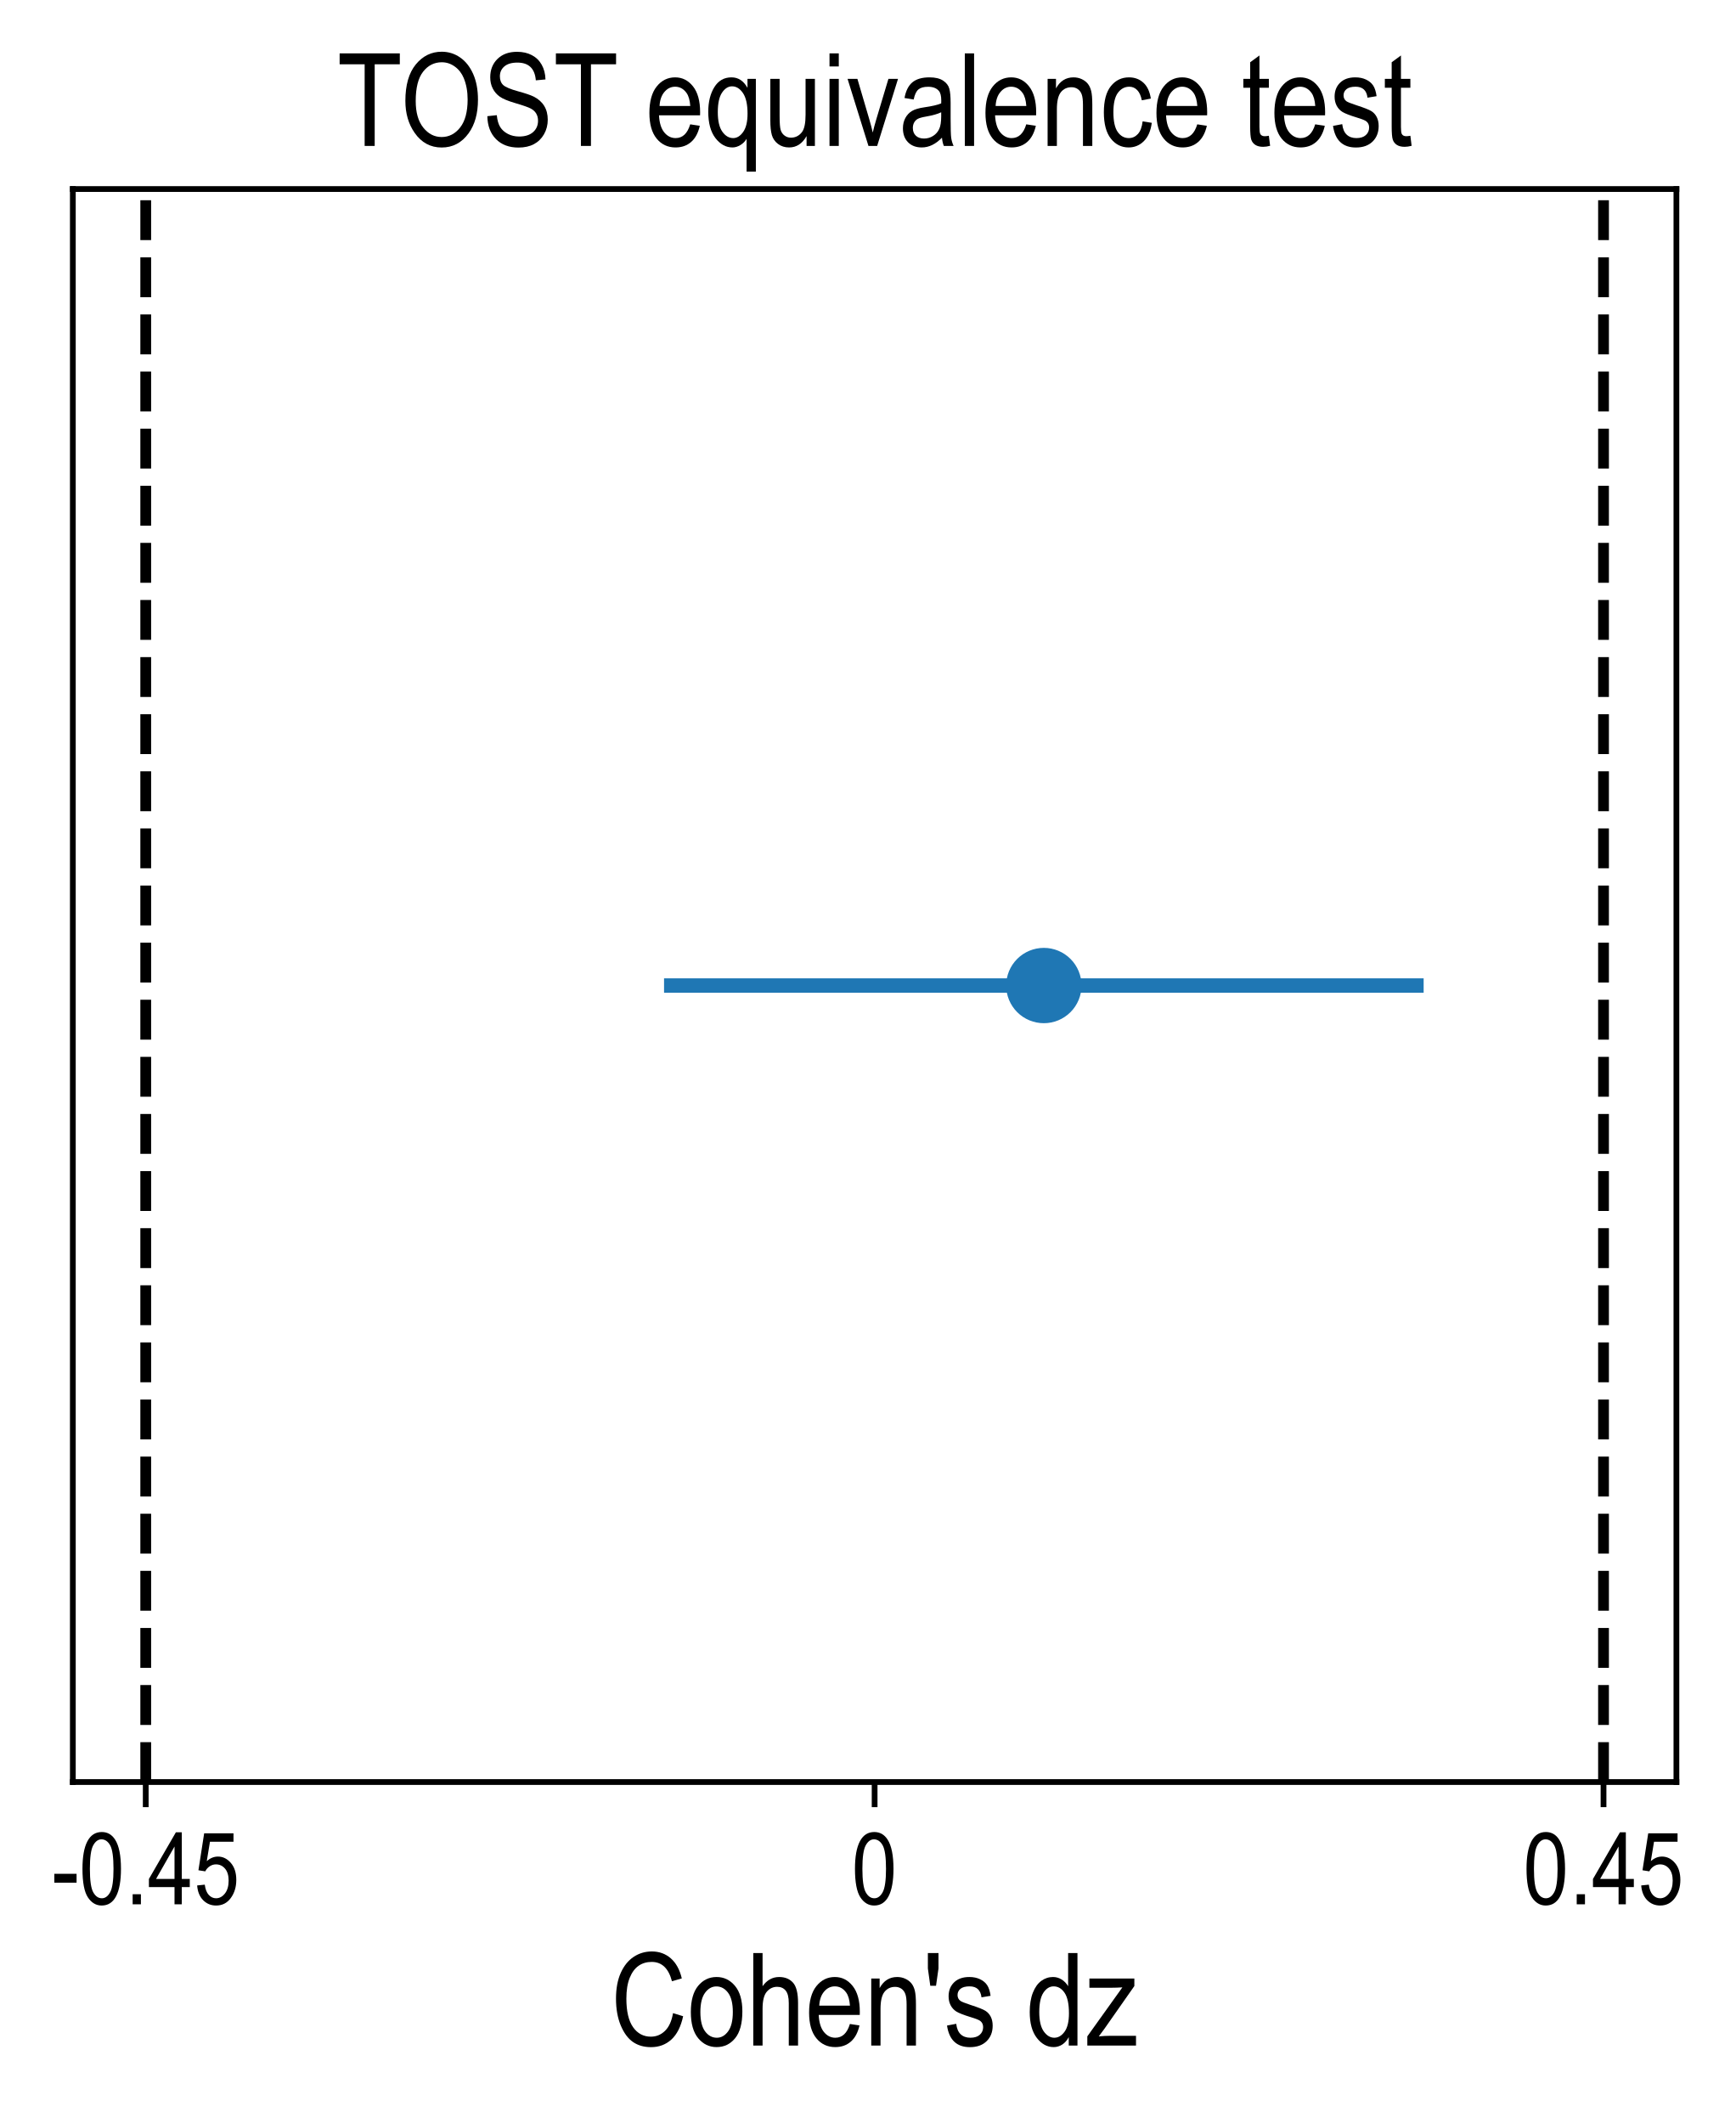
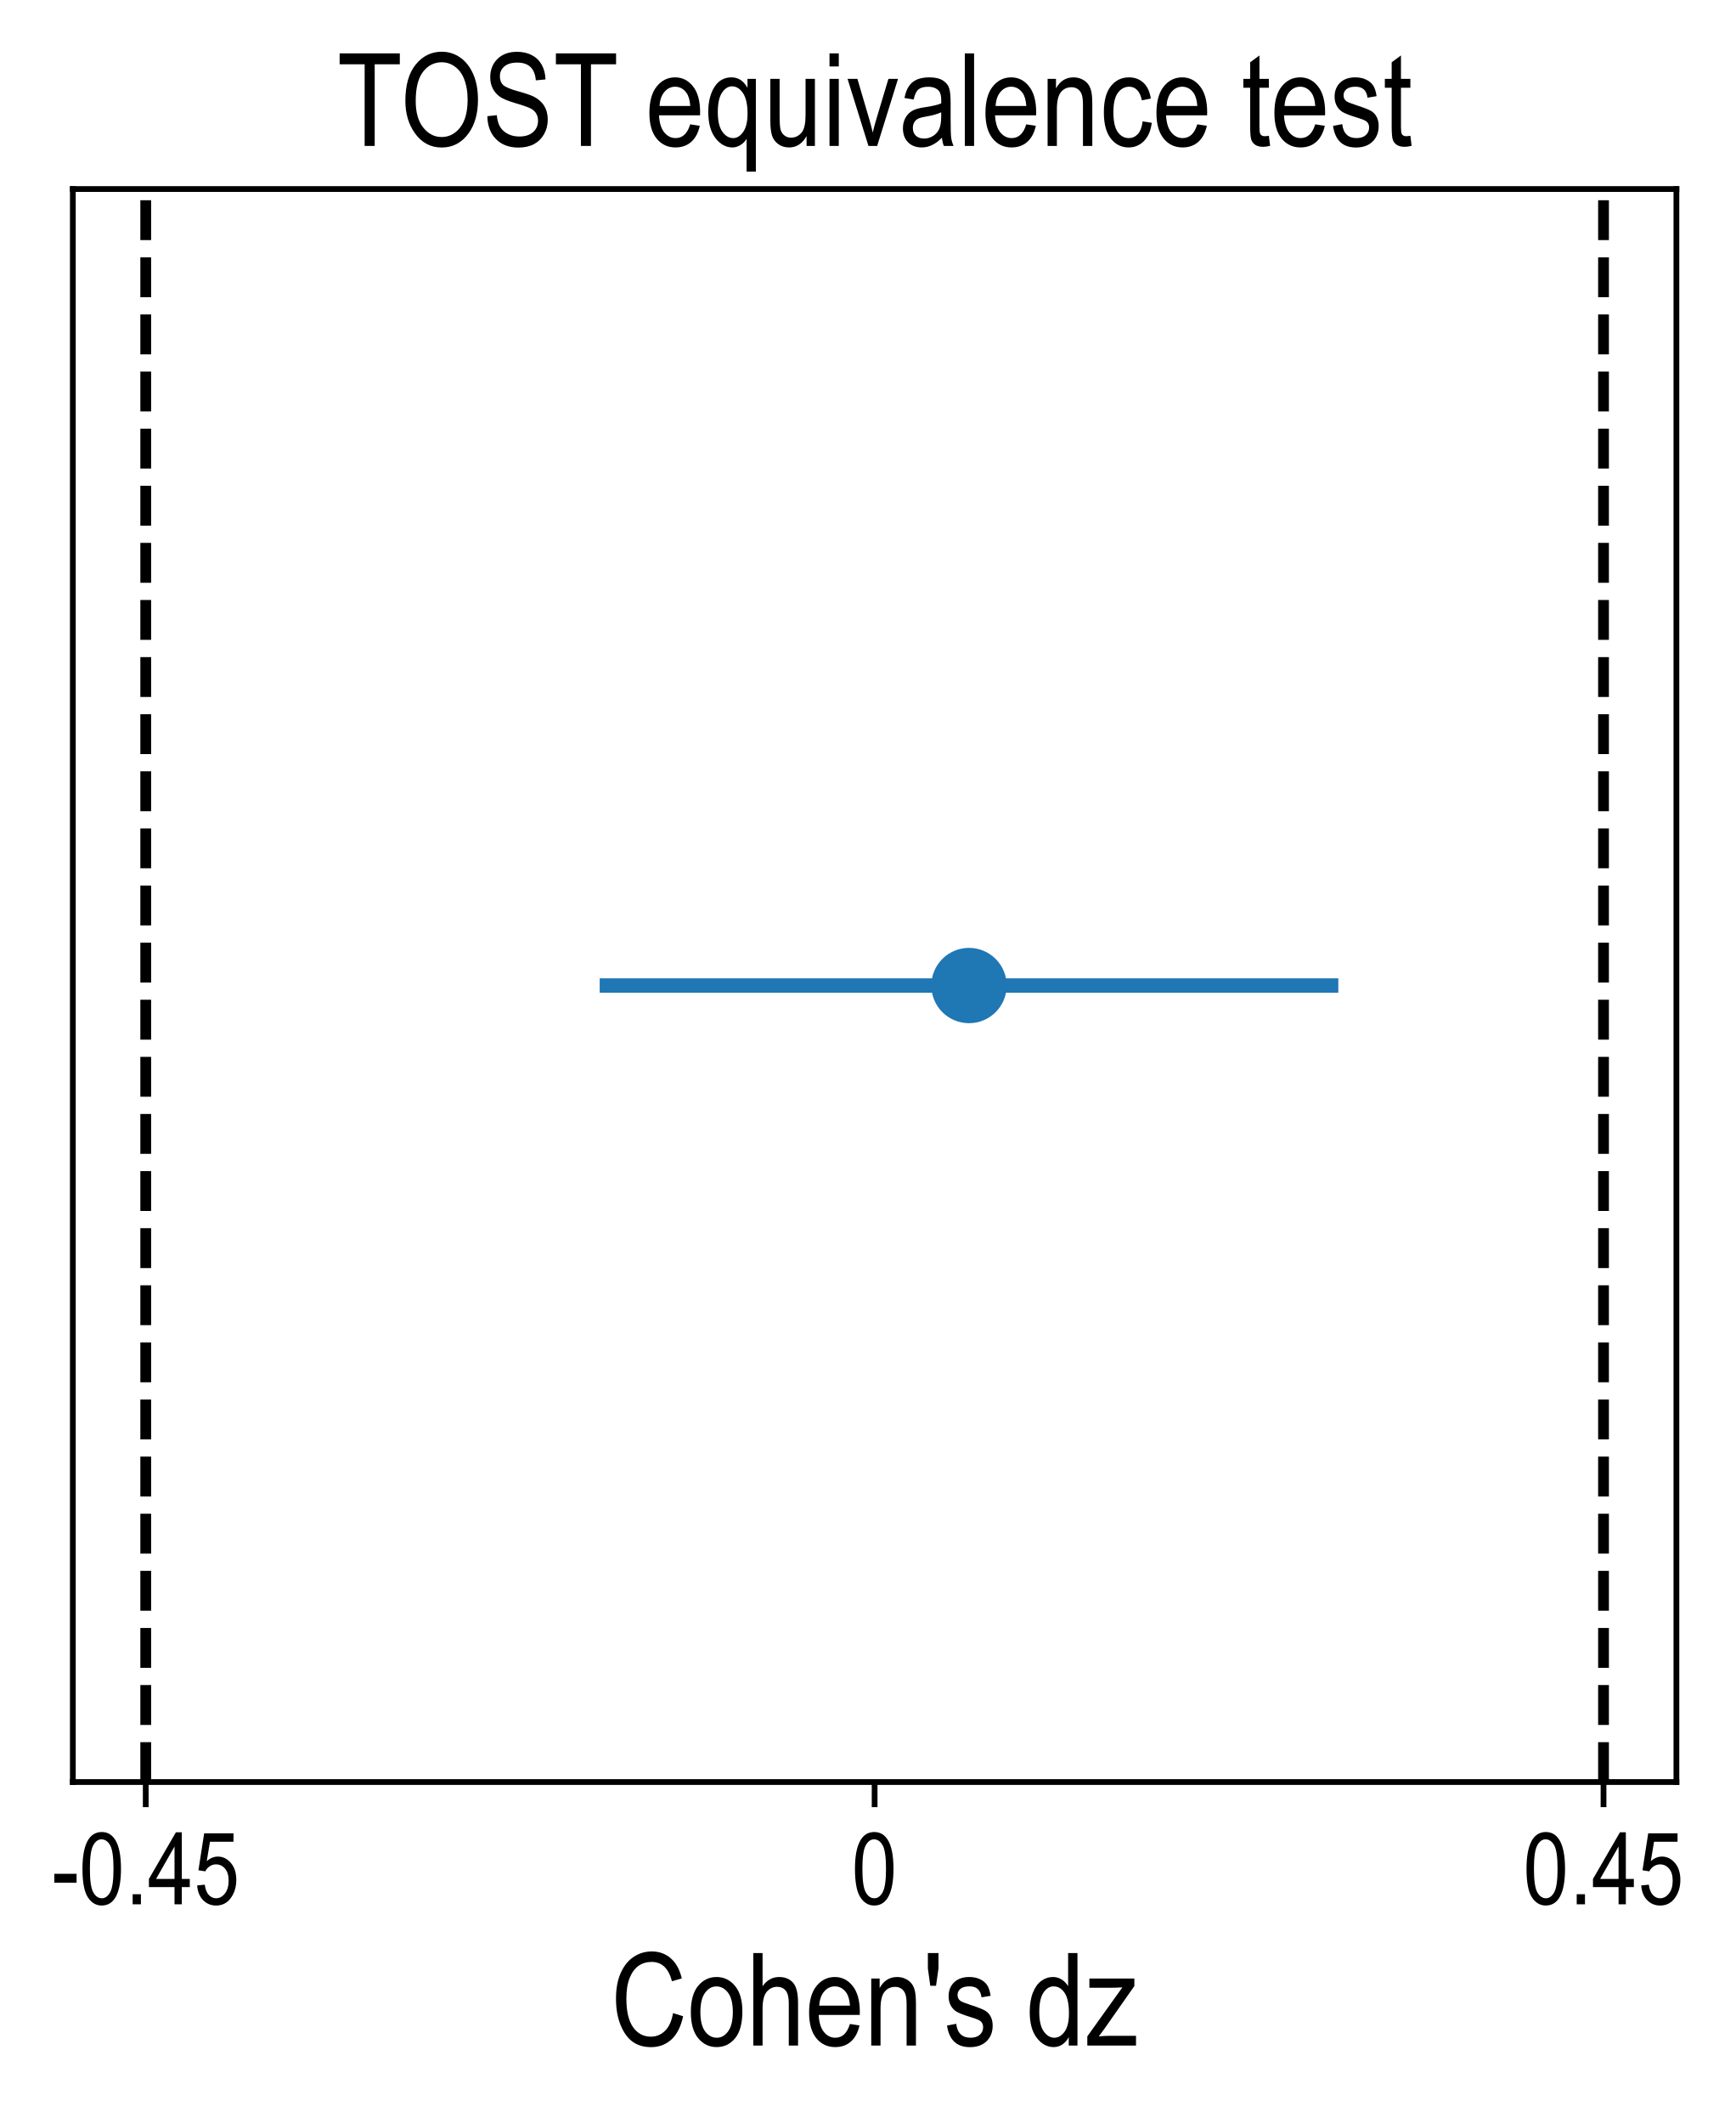
<svg xmlns="http://www.w3.org/2000/svg" xmlns:xlink="http://www.w3.org/1999/xlink" width="241.567pt" height="295.54pt" viewBox="0 0 241.567 295.54" version="1.1">
  <defs>
    <style type="text/css">*{stroke-linejoin: round; stroke-linecap: butt}</style>
  </defs>
  <g id="figure_1">
    <g id="patch_1">
      <path d="M 0 295.54  L 241.567 295.54  L 241.567 0  L 0 0  L 0 295.54  z " style="fill: none" />
    </g>
    <g id="axes_1">
      <g id="patch_2">
        <path d="M 10.139 248.075  L 233.339 248.075  L 233.339 26.315  L 10.139 26.315  L 10.139 248.075  z " style="fill: none" />
      </g>
      <g id="PathCollection_1">
        <defs>
-           <path id="m82ce0c1bde" d="M 0 4.743  C 1.258 4.743 2.465 4.244 3.354 3.354  C 4.244 2.465 4.743 1.258 4.743 0  C 4.743 -1.258 4.244 -2.465 3.354 -3.354  C 2.465 -4.244 1.258 -4.743 0 -4.743  C -1.258 -4.743 -2.465 -4.244 -3.354 -3.354  C -4.244 -2.465 -4.743 -1.258 -4.743 0  C -4.743 1.258 -4.244 2.465 -3.354 3.354  C -2.465 4.244 -1.258 4.743 0 4.743  z " style="stroke: #1f77b4" />
+           <path id="m409ae93a5d" d="M 0 4.743  C 1.258 4.743 2.465 4.244 3.354 3.354  C 4.244 2.465 4.743 1.258 4.743 0  C 4.743 -1.258 4.244 -2.465 3.354 -3.354  C 2.465 -4.244 1.258 -4.743 0 -4.743  C -1.258 -4.743 -2.465 -4.244 -3.354 -3.354  C -4.244 -2.465 -4.743 -1.258 -4.743 0  C -4.743 1.258 -4.244 2.465 -3.354 3.354  C -2.465 4.244 -1.258 4.743 0 4.743  z " style="stroke: #1f77b4" />
        </defs>
-         <g clip-path="url(#p838894fb7e)">
-           <use xlink:href="#m82ce0c1bde" x="145.293" y="137.195" style="fill: #1f77b4; stroke: #1f77b4" />
+         <g clip-path="url(#p37fb42d9f3)">
+           <use xlink:href="#m409ae93a5d" x="134.876" y="137.195" style="fill: #1f77b4; stroke: #1f77b4" />
        </g>
      </g>
      <g id="matplotlib.axis_1">
        <g id="xtick_1">
          <g id="line2d_1">
            <defs>
-               <path id="m8c18adf7e2" d="M 0 0  L 0 3.5  " style="stroke: #000000; stroke-width: 0.8" />
+               <path id="mb92183935b" d="M 0 0  L 0 3.5  " style="stroke: #000000; stroke-width: 0.8" />
            </defs>
            <g>
-               <use xlink:href="#m8c18adf7e2" x="20.285" y="248.075" style="stroke: #000000; stroke-width: 0.8" />
+               <use xlink:href="#mb92183935b" x="20.285" y="248.075" style="stroke: #000000; stroke-width: 0.8" />
            </g>
          </g>
          <g id="text_1">
            <g transform="translate(7.2 265.0956) scale(0.14 -0.14)">
              <defs>
                <path id="ArialNarrow-2d" d="M 166 1375  L 166 1941  L 1581 1941  L 1581 1375  L 166 1375  z " transform="scale(0.015625)" />
                <path id="ArialNarrow-30" d="M 209 2259  Q 209 3413 520 4006  Q 831 4600 1438 4600  Q 1975 4600 2284 4119  Q 2659 3538 2659 2259  Q 2659 1113 2350 517  Q 2041 -78 1431 -78  Q 894 -78 551 447  Q 209 972 209 2259  z M 681 2259  Q 681 1144 895 764  Q 1109 384 1444 384  Q 1759 384 1971 768  Q 2184 1153 2184 2259  Q 2184 3378 1970 3756  Q 1756 4134 1416 4134  Q 1103 4134 892 3750  Q 681 3366 681 2259  z " transform="scale(0.015625)" />
                <path id="ArialNarrow-2e" d="M 484 0  L 484 641  L 1009 641  L 1009 0  L 484 0  z " transform="scale(0.015625)" />
                <path id="ArialNarrow-34" d="M 1688 0  L 1688 1097  L 59 1097  L 59 1613  L 1775 4581  L 2150 4581  L 2150 1613  L 2659 1613  L 2659 1097  L 2150 1097  L 2150 0  L 1688 0  z M 1688 1613  L 1688 3678  L 513 1613  L 1688 1613  z " transform="scale(0.015625)" />
                <path id="ArialNarrow-35" d="M 209 1200  L 694 1250  Q 750 813 948 598  Q 1147 384 1409 384  Q 1738 384 1975 686  Q 2213 988 2213 1509  Q 2213 2000 1983 2270  Q 1753 2541 1406 2541  Q 1197 2541 1014 2423  Q 831 2306 725 2097  L 291 2166  L 656 4519  L 2522 4519  L 2522 3981  L 1025 3981  L 822 2750  Q 1156 3038 1531 3038  Q 2003 3038 2351 2636  Q 2700 2234 2700 1553  Q 2700 881 2351 401  Q 2003 -78 1416 -78  Q 928 -78 592 261  Q 256 600 209 1200  z " transform="scale(0.015625)" />
              </defs>
              <use xlink:href="#ArialNarrow-2d" />
              <use xlink:href="#ArialNarrow-30" transform="translate(27.29492 0)" />
              <use xlink:href="#ArialNarrow-2e" transform="translate(72.90039 0)" />
              <use xlink:href="#ArialNarrow-34" transform="translate(95.70312 0)" />
              <use xlink:href="#ArialNarrow-35" transform="translate(141.3086 0)" />
            </g>
          </g>
        </g>
        <g id="xtick_2">
          <g id="line2d_2">
            <g>
-               <use xlink:href="#m8c18adf7e2" x="121.739" y="248.075" style="stroke: #000000; stroke-width: 0.8" />
+               <use xlink:href="#mb92183935b" x="121.739" y="248.075" style="stroke: #000000; stroke-width: 0.8" />
            </g>
          </g>
          <g id="text_2">
            <g transform="translate(118.5464 265.0956) scale(0.14 -0.14)">
              <use xlink:href="#ArialNarrow-30" />
            </g>
          </g>
        </g>
        <g id="xtick_3">
          <g id="line2d_3">
            <g>
-               <use xlink:href="#m8c18adf7e2" x="223.194" y="248.075" style="stroke: #000000; stroke-width: 0.8" />
+               <use xlink:href="#mb92183935b" x="223.194" y="248.075" style="stroke: #000000; stroke-width: 0.8" />
            </g>
          </g>
          <g id="text_3">
            <g transform="translate(212.0199 265.0956) scale(0.14 -0.14)">
              <use xlink:href="#ArialNarrow-30" />
              <use xlink:href="#ArialNarrow-2e" transform="translate(45.60547 0)" />
              <use xlink:href="#ArialNarrow-34" transform="translate(68.4082 0)" />
              <use xlink:href="#ArialNarrow-35" transform="translate(114.0137 0)" />
            </g>
          </g>
        </g>
        <g id="text_4">
          <g transform="translate(85.03876 284.7622) scale(0.18 -0.18)">
            <defs>
              <path id="ArialNarrow-43" d="M 3072 1606  L 3572 1453  Q 3406 681 2992 301  Q 2578 -78 1984 -78  Q 1463 -78 1092 176  Q 722 431 486 993  Q 250 1556 250 2322  Q 250 3078 486 3601  Q 722 4125 1125 4392  Q 1528 4659 2025 4659  Q 2569 4659 2959 4320  Q 3350 3981 3506 3325  L 3019 3184  Q 2769 4141 2016 4141  Q 1641 4141 1366 3948  Q 1091 3756 927 3350  Q 763 2944 763 2322  Q 763 1381 1094 911  Q 1425 441 1975 441  Q 2381 441 2676 730  Q 2972 1019 3072 1606  z " transform="scale(0.015625)" />
              <path id="ArialNarrow-6f" d="M 166 1659  Q 166 2519 527 2956  Q 888 3394 1441 3394  Q 1984 3394 2350 2956  Q 2716 2519 2716 1694  Q 2716 800 2356 362  Q 1997 -75 1441 -75  Q 894 -75 530 364  Q 166 803 166 1659  z M 638 1659  Q 638 1016 872 702  Q 1106 388 1453 388  Q 1778 388 2011 705  Q 2244 1022 2244 1659  Q 2244 2300 2009 2614  Q 1775 2928 1428 2928  Q 1100 2928 869 2612  Q 638 2297 638 1659  z " transform="scale(0.015625)" />
              <path id="ArialNarrow-68" d="M 338 0  L 338 4581  L 797 4581  L 797 2938  Q 959 3166 1164 3280  Q 1369 3394 1616 3394  Q 2050 3394 2301 3117  Q 2553 2841 2553 2103  L 2553 0  L 2094 0  L 2094 2103  Q 2094 2534 1941 2721  Q 1788 2909 1519 2909  Q 1219 2909 1008 2668  Q 797 2428 797 1816  L 797 0  L 338 0  z " transform="scale(0.015625)" />
              <path id="ArialNarrow-65" d="M 2200 1069  L 2675 997  Q 2556 466 2245 195  Q 1934 -75 1475 -75  Q 897 -75 539 364  Q 181 803 181 1631  Q 181 2491 542 2942  Q 903 3394 1456 3394  Q 1984 3394 2337 2950  Q 2691 2506 2691 1666  L 2688 1516  L 656 1516  Q 684 956 915 672  Q 1147 388 1478 388  Q 1997 388 2200 1069  z M 684 1978  L 2203 1978  Q 2172 2409 2019 2622  Q 1797 2931 1453 2931  Q 1144 2931 925 2673  Q 706 2416 684 1978  z " transform="scale(0.015625)" />
              <path id="ArialNarrow-6e" d="M 338 0  L 338 3319  L 753 3319  L 753 2847  Q 903 3122 1120 3258  Q 1338 3394 1619 3394  Q 1838 3394 2023 3308  Q 2209 3222 2323 3083  Q 2438 2944 2494 2722  Q 2550 2500 2550 2041  L 2550 0  L 2088 0  L 2088 2019  Q 2088 2384 2025 2553  Q 1963 2722 1830 2814  Q 1697 2906 1522 2906  Q 1191 2906 994 2659  Q 797 2413 797 1813  L 797 0  L 338 0  z " transform="scale(0.015625)" />
              <path id="ArialNarrow-27" d="M 341 2959  L 222 3816  L 222 4581  L 747 4581  L 747 3816  L 625 2959  L 341 2959  z " transform="scale(0.015625)" />
              <path id="ArialNarrow-73" d="M 163 991  L 619 1078  Q 659 728 840 558  Q 1022 388 1322 388  Q 1622 388 1786 536  Q 1950 684 1950 913  Q 1950 1109 1809 1219  Q 1713 1294 1341 1406  Q 803 1572 622 1687  Q 441 1803 341 1997  Q 241 2191 241 2438  Q 241 2863 512 3128  Q 784 3394 1266 3394  Q 1569 3394 1798 3284  Q 2028 3175 2150 2990  Q 2272 2806 2319 2463  L 1869 2388  Q 1806 2931 1278 2931  Q 978 2931 831 2811  Q 684 2691 684 2503  Q 684 2319 825 2213  Q 909 2150 1325 2013  Q 1897 1828 2065 1720  Q 2234 1613 2328 1427  Q 2422 1241 2422 984  Q 2422 509 2120 215  Q 1819 -78 1297 -78  Q 319 -78 163 991  z " transform="scale(0.015625)" />
              <path id="ArialNarrow-20" transform="scale(0.015625)" />
              <path id="ArialNarrow-64" d="M 2103 0  L 2103 419  Q 1978 178 1781 51  Q 1584 -75 1356 -75  Q 875 -75 523 379  Q 172 834 172 1659  Q 172 2225 328 2619  Q 484 3013 745 3203  Q 1006 3394 1325 3394  Q 1553 3394 1748 3273  Q 1944 3153 2072 2938  L 2072 4581  L 2534 4581  L 2534 0  L 2103 0  z M 644 1656  Q 644 1013 867 700  Q 1091 388 1388 388  Q 1681 388 1897 688  Q 2113 988 2113 1594  Q 2113 2291 1897 2611  Q 1681 2931 1353 2931  Q 1063 2931 853 2623  Q 644 2316 644 1656  z " transform="scale(0.015625)" />
              <path id="ArialNarrow-7a" d="M 103 0  L 103 456  L 1838 2881  Q 1541 2863 1316 2863  L 206 2863  L 206 3319  L 2431 3319  L 2431 2947  L 956 841  L 672 456  Q 981 484 1253 484  L 2513 484  L 2513 0  L 103 0  z " transform="scale(0.015625)" />
            </defs>
            <use xlink:href="#ArialNarrow-43" />
            <use xlink:href="#ArialNarrow-6f" transform="translate(59.17969 0)" />
            <use xlink:href="#ArialNarrow-68" transform="translate(104.7852 0)" />
            <use xlink:href="#ArialNarrow-65" transform="translate(150.3906 0)" />
            <use xlink:href="#ArialNarrow-6e" transform="translate(195.9961 0)" />
            <use xlink:href="#ArialNarrow-27" transform="translate(241.6016 0)" />
            <use xlink:href="#ArialNarrow-73" transform="translate(257.3242 0)" />
            <use xlink:href="#ArialNarrow-20" transform="translate(298.3398 0)" />
            <use xlink:href="#ArialNarrow-64" transform="translate(321.1426 0)" />
            <use xlink:href="#ArialNarrow-7a" transform="translate(366.748 0)" />
          </g>
        </g>
      </g>
      <g id="matplotlib.axis_2" />
      <g id="line2d_4">
-         <path d="M 93.43 137.195  L 197.156 137.195  " clip-path="url(#p838894fb7e)" style="fill: none; stroke: #1f77b4; stroke-width: 2; stroke-linecap: square" />
+         <path d="M 84.472 137.195  L 185.281 137.195  " clip-path="url(#p37fb42d9f3)" style="fill: none; stroke: #1f77b4; stroke-width: 2; stroke-linecap: square" />
      </g>
      <g id="line2d_5">
-         <path d="M 20.285 248.075  L 20.285 26.315  " clip-path="url(#p838894fb7e)" style="fill: none; stroke-dasharray: 5.55,2.4; stroke-dashoffset: 0; stroke: #000000; stroke-width: 1.5" />
+         <path d="M 20.285 248.075  L 20.285 26.315  " clip-path="url(#p37fb42d9f3)" style="fill: none; stroke-dasharray: 5.55,2.4; stroke-dashoffset: 0; stroke: #000000; stroke-width: 1.5" />
      </g>
      <g id="line2d_6">
-         <path d="M 223.194 248.075  L 223.194 26.315  " clip-path="url(#p838894fb7e)" style="fill: none; stroke-dasharray: 5.55,2.4; stroke-dashoffset: 0; stroke: #000000; stroke-width: 1.5" />
+         <path d="M 223.194 248.075  L 223.194 26.315  " clip-path="url(#p37fb42d9f3)" style="fill: none; stroke-dasharray: 5.55,2.4; stroke-dashoffset: 0; stroke: #000000; stroke-width: 1.5" />
      </g>
      <g id="patch_3">
        <path d="M 10.139 248.075  L 10.139 26.315  " style="fill: none; stroke: #000000; stroke-width: 0.8; stroke-linejoin: miter; stroke-linecap: square" />
      </g>
      <g id="patch_4">
        <path d="M 233.339 248.075  L 233.339 26.315  " style="fill: none; stroke: #000000; stroke-width: 0.8; stroke-linejoin: miter; stroke-linecap: square" />
      </g>
      <g id="patch_5">
        <path d="M 10.139 248.075  L 233.339 248.075  " style="fill: none; stroke: #000000; stroke-width: 0.8; stroke-linejoin: miter; stroke-linecap: square" />
      </g>
      <g id="patch_6">
        <path d="M 10.139 26.315  L 233.339 26.315  " style="fill: none; stroke: #000000; stroke-width: 0.8; stroke-linejoin: miter; stroke-linecap: square" />
      </g>
      <g id="text_5">
        <g transform="translate(46.90548 20.31469) scale(0.18 -0.18)">
          <defs>
            <path id="ArialNarrow-54" d="M 1369 0  L 1369 4041  L 131 4041  L 131 4581  L 3109 4581  L 3109 4041  L 1866 4041  L 1866 0  L 1369 0  z " transform="scale(0.015625)" />
            <path id="ArialNarrow-4f" d="M 266 2231  Q 266 3403 781 4033  Q 1297 4663 2066 4663  Q 2563 4663 2972 4381  Q 3381 4100 3620 3564  Q 3859 3028 3859 2288  Q 3859 1269 3397 628  Q 2888 -78 2063 -78  Q 1231 -78 725 647  Q 266 1303 266 2231  z M 778 2222  Q 778 1375 1151 908  Q 1525 441 2059 441  Q 2606 441 2976 912  Q 3347 1384 3347 2300  Q 3347 2891 3156 3356  Q 3009 3713 2714 3927  Q 2419 4141 2069 4141  Q 1506 4141 1142 3672  Q 778 3203 778 2222  z " transform="scale(0.015625)" />
            <path id="ArialNarrow-53" d="M 238 1472  L 706 1522  Q 744 1144 876 933  Q 1009 722 1256 594  Q 1503 466 1813 466  Q 2256 466 2501 683  Q 2747 900 2747 1247  Q 2747 1450 2658 1601  Q 2569 1753 2389 1850  Q 2209 1947 1613 2122  Q 1081 2278 856 2437  Q 631 2597 506 2842  Q 381 3088 381 3397  Q 381 3953 740 4306  Q 1100 4659 1709 4659  Q 2128 4659 2442 4493  Q 2756 4328 2929 4018  Q 3103 3709 3116 3291  L 2638 3247  Q 2600 3694 2370 3909  Q 2141 4125 1725 4125  Q 1303 4125 1081 3936  Q 859 3747 859 3447  Q 859 3169 1022 3016  Q 1184 2863 1753 2706  Q 2309 2553 2534 2441  Q 2878 2266 3053 1980  Q 3228 1694 3228 1297  Q 3228 903 3043 579  Q 2859 256 2542 87  Q 2225 -81 1778 -81  Q 1081 -81 667 337  Q 253 756 238 1472  z " transform="scale(0.015625)" />
            <path id="ArialNarrow-71" d="M 2072 -1272  L 2072 353  Q 1963 163 1767 44  Q 1572 -75 1375 -75  Q 888 -75 531 387  Q 175 850 175 1691  Q 175 2422 475 2908  Q 775 3394 1325 3394  Q 1578 3394 1775 3264  Q 1972 3134 2116 2875  L 2116 3319  L 2531 3319  L 2531 -1272  L 2072 -1272  z M 647 1669  Q 647 1022 872 705  Q 1097 388 1409 388  Q 1688 388 1903 692  Q 2119 997 2119 1600  Q 2119 2284 1892 2617  Q 1666 2950 1353 2950  Q 1069 2950 858 2639  Q 647 2328 647 1669  z " transform="scale(0.015625)" />
            <path id="ArialNarrow-75" d="M 2122 0  L 2122 488  Q 1963 206 1747 65  Q 1531 -75 1259 -75  Q 938 -75 709 98  Q 481 272 404 537  Q 328 803 328 1263  L 328 3319  L 788 3319  L 788 1478  Q 788 966 839 792  Q 891 619 1030 514  Q 1169 409 1347 409  Q 1678 409 1891 681  Q 2072 916 2072 1541  L 2072 3319  L 2534 3319  L 2534 0  L 2122 0  z " transform="scale(0.015625)" />
            <path id="ArialNarrow-69" d="M 338 3934  L 338 4581  L 797 4581  L 797 3934  L 338 3934  z M 338 0  L 338 3319  L 797 3319  L 797 0  L 338 0  z " transform="scale(0.015625)" />
            <path id="ArialNarrow-76" d="M 1100 0  L 66 3319  L 553 3319  L 1138 1331  Q 1238 994 1313 663  Q 1372 925 1481 1294  L 2088 3319  L 2563 3319  L 1531 0  L 1100 0  z " transform="scale(0.015625)" />
            <path id="ArialNarrow-61" d="M 2113 409  Q 1881 169 1631 47  Q 1381 -75 1113 -75  Q 688 -75 434 181  Q 181 438 181 872  Q 181 1159 300 1381  Q 419 1603 625 1728  Q 831 1853 1250 1913  Q 1813 1994 2075 2106  L 2078 2250  Q 2078 2591 1956 2728  Q 1784 2928 1428 2928  Q 1106 2928 947 2795  Q 788 2663 713 2297  L 259 2372  Q 356 2906 651 3150  Q 947 3394 1497 3394  Q 1925 3394 2169 3233  Q 2413 3072 2477 2834  Q 2541 2597 2541 2141  L 2541 1391  Q 2541 603 2570 398  Q 2600 194 2688 0  L 2206 0  Q 2134 172 2113 409  z M 2075 1666  Q 1822 1541 1322 1453  Q 1031 1403 915 1339  Q 800 1275 736 1158  Q 672 1041 672 888  Q 672 650 819 508  Q 966 366 1225 366  Q 1472 366 1673 494  Q 1875 622 1975 836  Q 2075 1050 2075 1459  L 2075 1666  z " transform="scale(0.015625)" />
            <path id="ArialNarrow-6c" d="M 325 0  L 325 4581  L 784 4581  L 784 0  L 325 0  z " transform="scale(0.015625)" />
            <path id="ArialNarrow-63" d="M 2122 1216  L 2575 1144  Q 2497 550 2183 237  Q 1869 -75 1428 -75  Q 894 -75 548 364  Q 203 803 203 1663  Q 203 2528 551 2961  Q 900 3394 1447 3394  Q 1869 3394 2158 3131  Q 2447 2869 2528 2344  L 2081 2259  Q 2016 2597 1853 2764  Q 1691 2931 1463 2931  Q 1122 2931 898 2629  Q 675 2328 675 1672  Q 675 994 889 691  Q 1103 388 1438 388  Q 1700 388 1886 589  Q 2072 791 2122 1216  z " transform="scale(0.015625)" />
            <path id="ArialNarrow-74" d="M 1366 503  L 1428 6  Q 1238 -44 1084 -44  Q 844 -44 697 51  Q 550 147 495 312  Q 441 478 441 972  L 441 2881  L 103 2881  L 103 3319  L 441 3319  L 441 4141  L 900 4478  L 900 3319  L 1366 3319  L 1366 2881  L 900 2881  L 900 941  Q 900 672 941 594  Q 1000 481 1163 481  Q 1241 481 1366 503  z " transform="scale(0.015625)" />
          </defs>
          <use xlink:href="#ArialNarrow-54" />
          <use xlink:href="#ArialNarrow-4f" transform="translate(48.72266 0)" />
          <use xlink:href="#ArialNarrow-53" transform="translate(112.541 0)" />
          <use xlink:href="#ArialNarrow-54" transform="translate(167.2285 0)" />
          <use xlink:href="#ArialNarrow-20" transform="translate(215.9512 0)" />
          <use xlink:href="#ArialNarrow-65" transform="translate(238.7539 0)" />
          <use xlink:href="#ArialNarrow-71" transform="translate(284.3594 0)" />
          <use xlink:href="#ArialNarrow-75" transform="translate(329.9648 0)" />
          <use xlink:href="#ArialNarrow-69" transform="translate(375.5703 0)" />
          <use xlink:href="#ArialNarrow-76" transform="translate(393.7832 0)" />
          <use xlink:href="#ArialNarrow-61" transform="translate(434.7988 0)" />
          <use xlink:href="#ArialNarrow-6c" transform="translate(480.4043 0)" />
          <use xlink:href="#ArialNarrow-65" transform="translate(498.6172 0)" />
          <use xlink:href="#ArialNarrow-6e" transform="translate(544.2227 0)" />
          <use xlink:href="#ArialNarrow-63" transform="translate(589.8281 0)" />
          <use xlink:href="#ArialNarrow-65" transform="translate(630.8438 0)" />
          <use xlink:href="#ArialNarrow-20" transform="translate(676.4492 0)" />
          <use xlink:href="#ArialNarrow-74" transform="translate(699.252 0)" />
          <use xlink:href="#ArialNarrow-65" transform="translate(722.0547 0)" />
          <use xlink:href="#ArialNarrow-73" transform="translate(767.6602 0)" />
          <use xlink:href="#ArialNarrow-74" transform="translate(808.6758 0)" />
        </g>
      </g>
    </g>
  </g>
  <defs>
-     <clipPath id="p838894fb7e">
+     <clipPath id="p37fb42d9f3">
      <rect x="10.139" y="26.315" width="223.2" height="221.76" />
    </clipPath>
  </defs>
</svg>
